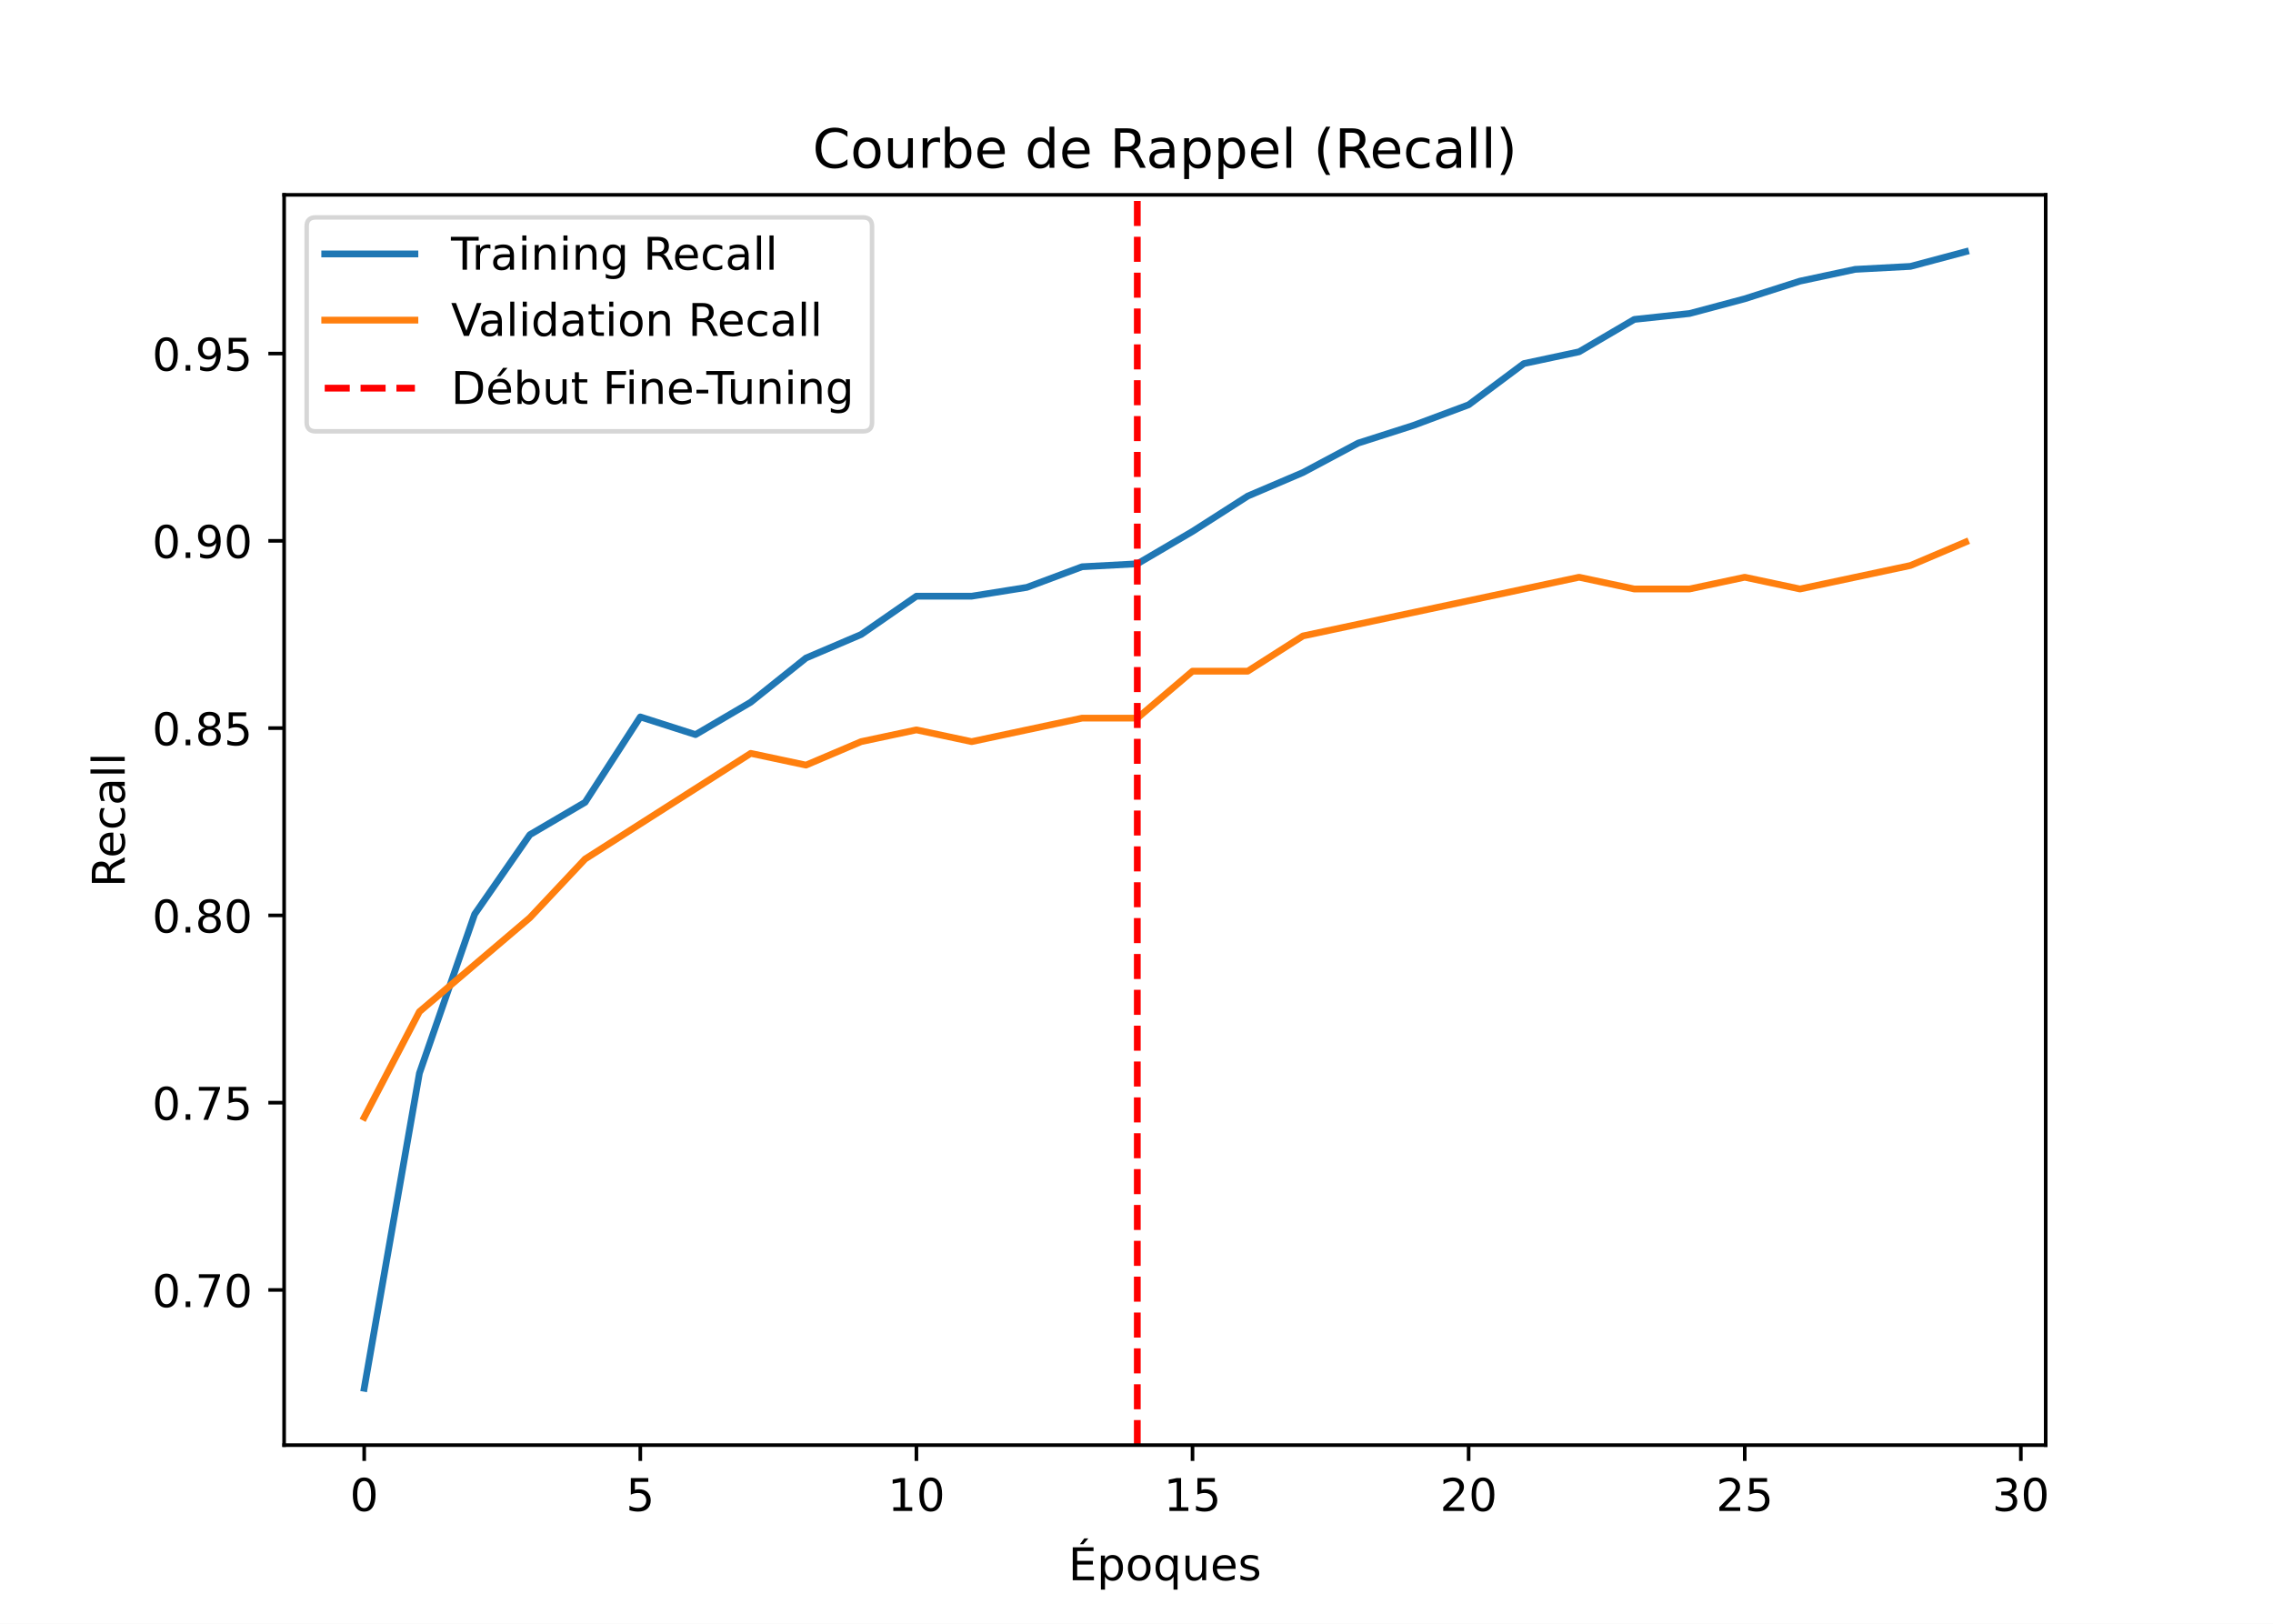
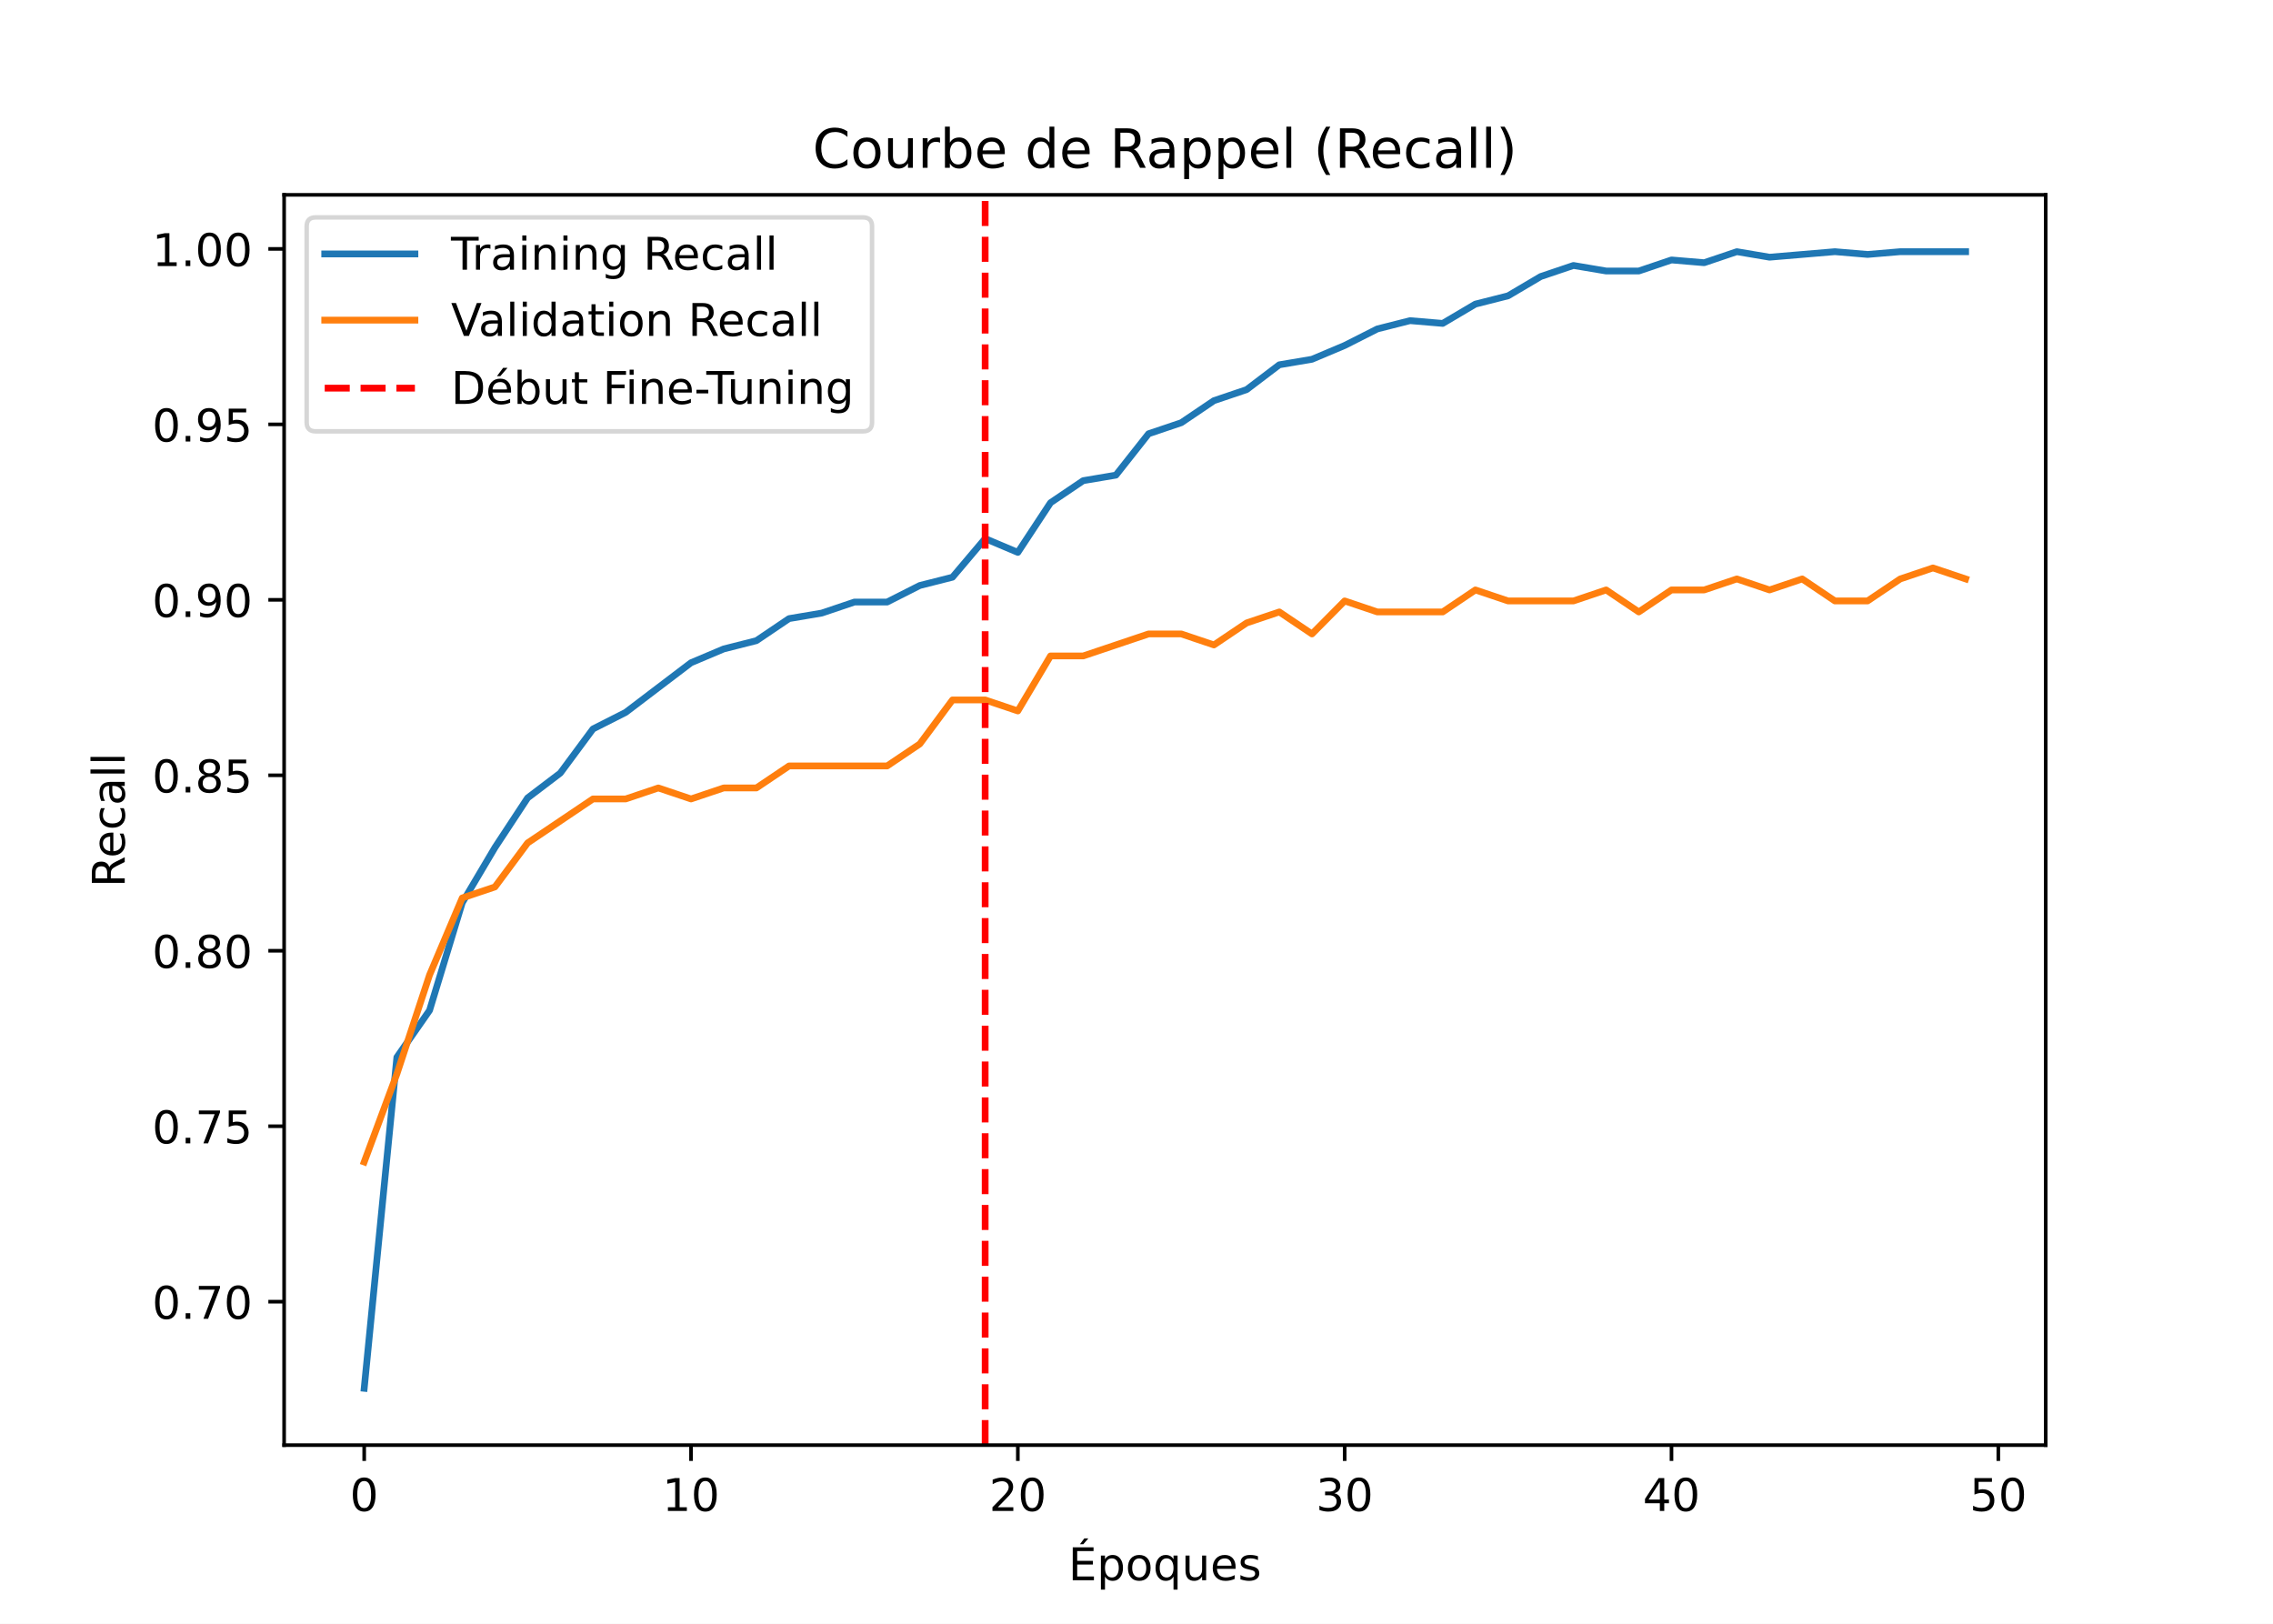
<svg xmlns="http://www.w3.org/2000/svg" xmlns:xlink="http://www.w3.org/1999/xlink" width="504pt" height="360pt" viewBox="0 0 504 360" version="1.1">
  <defs>
    <style type="text/css">*{stroke-linejoin: round; stroke-linecap: butt}</style>
  </defs>
  <g id="figure_1">
    <g id="patch_1">
      <path d="M 0 360  L 504 360  L 504 0  L 0 0  z " style="fill: #ffffff" />
    </g>
    <g id="axes_1">
      <g id="patch_2">
        <path d="M 63 320.4  L 453.6 320.4  L 453.6 43.2  L 63 43.2  z " style="fill: #ffffff" />
      </g>
      <g id="matplotlib.axis_1">
        <g id="xtick_1">
          <g id="line2d_1">
            <defs>
-               <path id="m81cd095ee9" d="M 0 0  L 0 3.5  " style="stroke: #000000; stroke-width: 0.8" />
-             </defs>
-             <g>
-               <use xlink:href="#m81cd095ee9" x="80.755" y="320.4" style="stroke: #000000; stroke-width: 0.8" />
+               <path id="mc3c6cd4992" d="M 0 0  L 0 3.5  " style="stroke: #000000; stroke-width: 0.8" />
+             </defs>
+             <g>
+               <use xlink:href="#mc3c6cd4992" x="80.755" y="320.4" style="stroke: #000000; stroke-width: 0.8" />
            </g>
          </g>
          <g id="text_1">
            <g transform="translate(77.5733 334.9984) scale(0.1 -0.1)">
              <defs>
                <path id="DejaVuSans-30" d="M 2034 4250  Q 1547 4250 1301 3770  Q 1056 3291 1056 2328  Q 1056 1369 1301 889  Q 1547 409 2034 409  Q 2525 409 2770 889  Q 3016 1369 3016 2328  Q 3016 3291 2770 3770  Q 2525 4250 2034 4250  z M 2034 4750  Q 2819 4750 3233 4129  Q 3647 3509 3647 2328  Q 3647 1150 3233 529  Q 2819 -91 2034 -91  Q 1250 -91 836 529  Q 422 1150 422 2328  Q 422 3509 836 4129  Q 1250 4750 2034 4750  z " transform="scale(0.015625)" />
              </defs>
              <use xlink:href="#DejaVuSans-30" />
            </g>
          </g>
        </g>
        <g id="xtick_2">
          <g id="line2d_2">
            <g>
-               <use xlink:href="#m81cd095ee9" x="141.977" y="320.4" style="stroke: #000000; stroke-width: 0.8" />
+               <use xlink:href="#mc3c6cd4992" x="153.222" y="320.4" style="stroke: #000000; stroke-width: 0.8" />
            </g>
          </g>
          <g id="text_2">
-             <g transform="translate(138.7959 334.9984) scale(0.1 -0.1)">
-               <defs>
-                 <path id="DejaVuSans-35" d="M 691 4666  L 3169 4666  L 3169 4134  L 1269 4134  L 1269 2991  Q 1406 3038 1543 3061  Q 1681 3084 1819 3084  Q 2600 3084 3056 2656  Q 3513 2228 3513 1497  Q 3513 744 3044 326  Q 2575 -91 1722 -91  Q 1428 -91 1123 -41  Q 819 9 494 109  L 494 744  Q 775 591 1075 516  Q 1375 441 1709 441  Q 2250 441 2565 725  Q 2881 1009 2881 1497  Q 2881 1984 2565 2268  Q 2250 2553 1709 2553  Q 1456 2553 1204 2497  Q 953 2441 691 2322  L 691 4666  z " transform="scale(0.015625)" />
-               </defs>
-               <use xlink:href="#DejaVuSans-35" />
+             <g transform="translate(146.8596 334.9984) scale(0.1 -0.1)">
+               <defs>
+                 <path id="DejaVuSans-31" d="M 794 531  L 1825 531  L 1825 4091  L 703 3866  L 703 4441  L 1819 4666  L 2450 4666  L 2450 531  L 3481 531  L 3481 0  L 794 0  L 794 531  z " transform="scale(0.015625)" />
+               </defs>
+               <use xlink:href="#DejaVuSans-31" />
+               <use xlink:href="#DejaVuSans-30" x="63.623" />
            </g>
          </g>
        </g>
        <g id="xtick_3">
          <g id="line2d_3">
            <g>
-               <use xlink:href="#m81cd095ee9" x="203.2" y="320.4" style="stroke: #000000; stroke-width: 0.8" />
+               <use xlink:href="#mc3c6cd4992" x="225.69" y="320.4" style="stroke: #000000; stroke-width: 0.8" />
            </g>
          </g>
          <g id="text_3">
-             <g transform="translate(196.8372 334.9984) scale(0.1 -0.1)">
-               <defs>
-                 <path id="DejaVuSans-31" d="M 794 531  L 1825 531  L 1825 4091  L 703 3866  L 703 4441  L 1819 4666  L 2450 4666  L 2450 531  L 3481 531  L 3481 0  L 794 0  L 794 531  z " transform="scale(0.015625)" />
-               </defs>
-               <use xlink:href="#DejaVuSans-31" />
+             <g transform="translate(219.3271 334.9984) scale(0.1 -0.1)">
+               <defs>
+                 <path id="DejaVuSans-32" d="M 1228 531  L 3431 531  L 3431 0  L 469 0  L 469 531  Q 828 903 1448 1529  Q 2069 2156 2228 2338  Q 2531 2678 2651 2914  Q 2772 3150 2772 3378  Q 2772 3750 2511 3984  Q 2250 4219 1831 4219  Q 1534 4219 1204 4116  Q 875 4013 500 3803  L 500 4441  Q 881 4594 1212 4672  Q 1544 4750 1819 4750  Q 2544 4750 2975 4387  Q 3406 4025 3406 3419  Q 3406 3131 3298 2873  Q 3191 2616 2906 2266  Q 2828 2175 2409 1742  Q 1991 1309 1228 531  z " transform="scale(0.015625)" />
+               </defs>
+               <use xlink:href="#DejaVuSans-32" />
              <use xlink:href="#DejaVuSans-30" x="63.623" />
            </g>
          </g>
        </g>
        <g id="xtick_4">
          <g id="line2d_4">
            <g>
-               <use xlink:href="#m81cd095ee9" x="264.422" y="320.4" style="stroke: #000000; stroke-width: 0.8" />
+               <use xlink:href="#mc3c6cd4992" x="298.157" y="320.4" style="stroke: #000000; stroke-width: 0.8" />
            </g>
          </g>
          <g id="text_4">
-             <g transform="translate(258.0598 334.9984) scale(0.1 -0.1)">
-               <use xlink:href="#DejaVuSans-31" />
-               <use xlink:href="#DejaVuSans-35" x="63.623" />
+             <g transform="translate(291.7946 334.9984) scale(0.1 -0.1)">
+               <defs>
+                 <path id="DejaVuSans-33" d="M 2597 2516  Q 3050 2419 3304 2112  Q 3559 1806 3559 1356  Q 3559 666 3084 287  Q 2609 -91 1734 -91  Q 1441 -91 1130 -33  Q 819 25 488 141  L 488 750  Q 750 597 1062 519  Q 1375 441 1716 441  Q 2309 441 2620 675  Q 2931 909 2931 1356  Q 2931 1769 2642 2001  Q 2353 2234 1838 2234  L 1294 2234  L 1294 2753  L 1863 2753  Q 2328 2753 2575 2939  Q 2822 3125 2822 3475  Q 2822 3834 2567 4026  Q 2313 4219 1838 4219  Q 1578 4219 1281 4162  Q 984 4106 628 3988  L 628 4550  Q 988 4650 1302 4700  Q 1616 4750 1894 4750  Q 2613 4750 3031 4423  Q 3450 4097 3450 3541  Q 3450 3153 3228 2886  Q 3006 2619 2597 2516  z " transform="scale(0.015625)" />
+               </defs>
+               <use xlink:href="#DejaVuSans-33" />
+               <use xlink:href="#DejaVuSans-30" x="63.623" />
            </g>
          </g>
        </g>
        <g id="xtick_5">
          <g id="line2d_5">
            <g>
-               <use xlink:href="#m81cd095ee9" x="325.645" y="320.4" style="stroke: #000000; stroke-width: 0.8" />
+               <use xlink:href="#mc3c6cd4992" x="370.625" y="320.4" style="stroke: #000000; stroke-width: 0.8" />
            </g>
          </g>
          <g id="text_5">
-             <g transform="translate(319.2823 334.9984) scale(0.1 -0.1)">
-               <defs>
-                 <path id="DejaVuSans-32" d="M 1228 531  L 3431 531  L 3431 0  L 469 0  L 469 531  Q 828 903 1448 1529  Q 2069 2156 2228 2338  Q 2531 2678 2651 2914  Q 2772 3150 2772 3378  Q 2772 3750 2511 3984  Q 2250 4219 1831 4219  Q 1534 4219 1204 4116  Q 875 4013 500 3803  L 500 4441  Q 881 4594 1212 4672  Q 1544 4750 1819 4750  Q 2544 4750 2975 4387  Q 3406 4025 3406 3419  Q 3406 3131 3298 2873  Q 3191 2616 2906 2266  Q 2828 2175 2409 1742  Q 1991 1309 1228 531  z " transform="scale(0.015625)" />
-               </defs>
-               <use xlink:href="#DejaVuSans-32" />
+             <g transform="translate(364.2622 334.9984) scale(0.1 -0.1)">
+               <defs>
+                 <path id="DejaVuSans-34" d="M 2419 4116  L 825 1625  L 2419 1625  L 2419 4116  z M 2253 4666  L 3047 4666  L 3047 1625  L 3713 1625  L 3713 1100  L 3047 1100  L 3047 0  L 2419 0  L 2419 1100  L 313 1100  L 313 1709  L 2253 4666  z " transform="scale(0.015625)" />
+               </defs>
+               <use xlink:href="#DejaVuSans-34" />
              <use xlink:href="#DejaVuSans-30" x="63.623" />
            </g>
          </g>
        </g>
        <g id="xtick_6">
          <g id="line2d_6">
            <g>
-               <use xlink:href="#m81cd095ee9" x="386.867" y="320.4" style="stroke: #000000; stroke-width: 0.8" />
+               <use xlink:href="#mc3c6cd4992" x="443.092" y="320.4" style="stroke: #000000; stroke-width: 0.8" />
            </g>
          </g>
          <g id="text_6">
-             <g transform="translate(380.5049 334.9984) scale(0.1 -0.1)">
-               <use xlink:href="#DejaVuSans-32" />
-               <use xlink:href="#DejaVuSans-35" x="63.623" />
-             </g>
-           </g>
-         </g>
-         <g id="xtick_7">
-           <g id="line2d_7">
-             <g>
-               <use xlink:href="#m81cd095ee9" x="448.09" y="320.4" style="stroke: #000000; stroke-width: 0.8" />
-             </g>
-           </g>
-           <g id="text_7">
-             <g transform="translate(441.7275 334.9984) scale(0.1 -0.1)">
-               <defs>
-                 <path id="DejaVuSans-33" d="M 2597 2516  Q 3050 2419 3304 2112  Q 3559 1806 3559 1356  Q 3559 666 3084 287  Q 2609 -91 1734 -91  Q 1441 -91 1130 -33  Q 819 25 488 141  L 488 750  Q 750 597 1062 519  Q 1375 441 1716 441  Q 2309 441 2620 675  Q 2931 909 2931 1356  Q 2931 1769 2642 2001  Q 2353 2234 1838 2234  L 1294 2234  L 1294 2753  L 1863 2753  Q 2328 2753 2575 2939  Q 2822 3125 2822 3475  Q 2822 3834 2567 4026  Q 2313 4219 1838 4219  Q 1578 4219 1281 4162  Q 984 4106 628 3988  L 628 4550  Q 988 4650 1302 4700  Q 1616 4750 1894 4750  Q 2613 4750 3031 4423  Q 3450 4097 3450 3541  Q 3450 3153 3228 2886  Q 3006 2619 2597 2516  z " transform="scale(0.015625)" />
-               </defs>
-               <use xlink:href="#DejaVuSans-33" />
+             <g transform="translate(436.7297 334.9984) scale(0.1 -0.1)">
+               <defs>
+                 <path id="DejaVuSans-35" d="M 691 4666  L 3169 4666  L 3169 4134  L 1269 4134  L 1269 2991  Q 1406 3038 1543 3061  Q 1681 3084 1819 3084  Q 2600 3084 3056 2656  Q 3513 2228 3513 1497  Q 3513 744 3044 326  Q 2575 -91 1722 -91  Q 1428 -91 1123 -41  Q 819 9 494 109  L 494 744  Q 775 591 1075 516  Q 1375 441 1709 441  Q 2250 441 2565 725  Q 2881 1009 2881 1497  Q 2881 1984 2565 2268  Q 2250 2553 1709 2553  Q 1456 2553 1204 2497  Q 953 2441 691 2322  L 691 4666  z " transform="scale(0.015625)" />
+               </defs>
+               <use xlink:href="#DejaVuSans-35" />
              <use xlink:href="#DejaVuSans-30" x="63.623" />
            </g>
          </g>
        </g>
-         <g id="text_8">
+         <g id="text_7">
          <g transform="translate(236.8828 350.3516) scale(0.1 -0.1)">
            <defs>
              <path id="DejaVuSans-c9" d="M 628 4666  L 3578 4666  L 3578 4134  L 1259 4134  L 1259 2753  L 3481 2753  L 3481 2222  L 1259 2222  L 1259 531  L 3634 531  L 3634 0  L 628 0  L 628 4666  z M 2266 5935  L 2844 5935  L 2131 5110  L 1653 5110  L 2266 5935  z " transform="scale(0.015625)" />
              <path id="DejaVuSans-70" d="M 1159 525  L 1159 -1331  L 581 -1331  L 581 3500  L 1159 3500  L 1159 2969  Q 1341 3281 1617 3432  Q 1894 3584 2278 3584  Q 2916 3584 3314 3078  Q 3713 2572 3713 1747  Q 3713 922 3314 415  Q 2916 -91 2278 -91  Q 1894 -91 1617 61  Q 1341 213 1159 525  z M 3116 1747  Q 3116 2381 2855 2742  Q 2594 3103 2138 3103  Q 1681 3103 1420 2742  Q 1159 2381 1159 1747  Q 1159 1113 1420 752  Q 1681 391 2138 391  Q 2594 391 2855 752  Q 3116 1113 3116 1747  z " transform="scale(0.015625)" />
              <path id="DejaVuSans-6f" d="M 1959 3097  Q 1497 3097 1228 2736  Q 959 2375 959 1747  Q 959 1119 1226 758  Q 1494 397 1959 397  Q 2419 397 2687 759  Q 2956 1122 2956 1747  Q 2956 2369 2687 2733  Q 2419 3097 1959 3097  z M 1959 3584  Q 2709 3584 3137 3096  Q 3566 2609 3566 1747  Q 3566 888 3137 398  Q 2709 -91 1959 -91  Q 1206 -91 779 398  Q 353 888 353 1747  Q 353 2609 779 3096  Q 1206 3584 1959 3584  z " transform="scale(0.015625)" />
              <path id="DejaVuSans-71" d="M 947 1747  Q 947 1113 1208 752  Q 1469 391 1925 391  Q 2381 391 2643 752  Q 2906 1113 2906 1747  Q 2906 2381 2643 2742  Q 2381 3103 1925 3103  Q 1469 3103 1208 2742  Q 947 2381 947 1747  z M 2906 525  Q 2725 213 2448 61  Q 2172 -91 1784 -91  Q 1150 -91 751 415  Q 353 922 353 1747  Q 353 2572 751 3078  Q 1150 3584 1784 3584  Q 2172 3584 2448 3432  Q 2725 3281 2906 2969  L 2906 3500  L 3481 3500  L 3481 -1331  L 2906 -1331  L 2906 525  z " transform="scale(0.015625)" />
              <path id="DejaVuSans-75" d="M 544 1381  L 544 3500  L 1119 3500  L 1119 1403  Q 1119 906 1312 657  Q 1506 409 1894 409  Q 2359 409 2629 706  Q 2900 1003 2900 1516  L 2900 3500  L 3475 3500  L 3475 0  L 2900 0  L 2900 538  Q 2691 219 2414 64  Q 2138 -91 1772 -91  Q 1169 -91 856 284  Q 544 659 544 1381  z M 1991 3584  L 1991 3584  z " transform="scale(0.015625)" />
              <path id="DejaVuSans-65" d="M 3597 1894  L 3597 1613  L 953 1613  Q 991 1019 1311 708  Q 1631 397 2203 397  Q 2534 397 2845 478  Q 3156 559 3463 722  L 3463 178  Q 3153 47 2828 -22  Q 2503 -91 2169 -91  Q 1331 -91 842 396  Q 353 884 353 1716  Q 353 2575 817 3079  Q 1281 3584 2069 3584  Q 2775 3584 3186 3129  Q 3597 2675 3597 1894  z M 3022 2063  Q 3016 2534 2758 2815  Q 2500 3097 2075 3097  Q 1594 3097 1305 2825  Q 1016 2553 972 2059  L 3022 2063  z " transform="scale(0.015625)" />
              <path id="DejaVuSans-73" d="M 2834 3397  L 2834 2853  Q 2591 2978 2328 3040  Q 2066 3103 1784 3103  Q 1356 3103 1142 2972  Q 928 2841 928 2578  Q 928 2378 1081 2264  Q 1234 2150 1697 2047  L 1894 2003  Q 2506 1872 2764 1633  Q 3022 1394 3022 966  Q 3022 478 2636 193  Q 2250 -91 1575 -91  Q 1294 -91 989 -36  Q 684 19 347 128  L 347 722  Q 666 556 975 473  Q 1284 391 1588 391  Q 1994 391 2212 530  Q 2431 669 2431 922  Q 2431 1156 2273 1281  Q 2116 1406 1581 1522  L 1381 1569  Q 847 1681 609 1914  Q 372 2147 372 2553  Q 372 3047 722 3315  Q 1072 3584 1716 3584  Q 2034 3584 2315 3537  Q 2597 3491 2834 3397  z " transform="scale(0.015625)" />
            </defs>
            <use xlink:href="#DejaVuSans-c9" />
            <use xlink:href="#DejaVuSans-70" x="63.184" />
            <use xlink:href="#DejaVuSans-6f" x="126.66" />
            <use xlink:href="#DejaVuSans-71" x="187.842" />
            <use xlink:href="#DejaVuSans-75" x="251.318" />
            <use xlink:href="#DejaVuSans-65" x="314.697" />
            <use xlink:href="#DejaVuSans-73" x="376.221" />
          </g>
        </g>
      </g>
      <g id="matplotlib.axis_2">
        <g id="ytick_1">
-           <g id="line2d_8">
-             <defs>
-               <path id="m1534f54642" d="M 0 0  L -3.5 0  " style="stroke: #000000; stroke-width: 0.8" />
-             </defs>
-             <g>
-               <use xlink:href="#m1534f54642" x="63" y="285.995" style="stroke: #000000; stroke-width: 0.8" />
-             </g>
-           </g>
-           <g id="text_9">
-             <g transform="translate(33.73438 289.794) scale(0.1 -0.1)">
+           <g id="line2d_7">
+             <defs>
+               <path id="m760ef8dd93" d="M 0 0  L -3.5 0  " style="stroke: #000000; stroke-width: 0.8" />
+             </defs>
+             <g>
+               <use xlink:href="#m760ef8dd93" x="63" y="288.594" style="stroke: #000000; stroke-width: 0.8" />
+             </g>
+           </g>
+           <g id="text_8">
+             <g transform="translate(33.73438 292.3934) scale(0.1 -0.1)">
              <defs>
                <path id="DejaVuSans-2e" d="M 684 794  L 1344 794  L 1344 0  L 684 0  L 684 794  z " transform="scale(0.015625)" />
                <path id="DejaVuSans-37" d="M 525 4666  L 3525 4666  L 3525 4397  L 1831 0  L 1172 0  L 2766 4134  L 525 4134  L 525 4666  z " transform="scale(0.015625)" />
              </defs>
              <use xlink:href="#DejaVuSans-30" />
              <use xlink:href="#DejaVuSans-2e" x="63.623" />
              <use xlink:href="#DejaVuSans-37" x="95.41" />
              <use xlink:href="#DejaVuSans-30" x="159.033" />
            </g>
          </g>
        </g>
        <g id="ytick_2">
-           <g id="line2d_9">
-             <g>
-               <use xlink:href="#m1534f54642" x="63" y="244.474" style="stroke: #000000; stroke-width: 0.8" />
-             </g>
-           </g>
-           <g id="text_10">
-             <g transform="translate(33.73438 248.2728) scale(0.1 -0.1)">
+           <g id="line2d_8">
+             <g>
+               <use xlink:href="#m760ef8dd93" x="63" y="249.693" style="stroke: #000000; stroke-width: 0.8" />
+             </g>
+           </g>
+           <g id="text_9">
+             <g transform="translate(33.73438 253.4924) scale(0.1 -0.1)">
              <use xlink:href="#DejaVuSans-30" />
              <use xlink:href="#DejaVuSans-2e" x="63.623" />
              <use xlink:href="#DejaVuSans-37" x="95.41" />
              <use xlink:href="#DejaVuSans-35" x="159.033" />
            </g>
          </g>
        </g>
        <g id="ytick_3">
-           <g id="line2d_10">
-             <g>
-               <use xlink:href="#m1534f54642" x="63" y="202.952" style="stroke: #000000; stroke-width: 0.8" />
-             </g>
-           </g>
-           <g id="text_11">
-             <g transform="translate(33.73438 206.7515) scale(0.1 -0.1)">
+           <g id="line2d_9">
+             <g>
+               <use xlink:href="#m760ef8dd93" x="63" y="210.792" style="stroke: #000000; stroke-width: 0.8" />
+             </g>
+           </g>
+           <g id="text_10">
+             <g transform="translate(33.73438 214.5915) scale(0.1 -0.1)">
              <defs>
                <path id="DejaVuSans-38" d="M 2034 2216  Q 1584 2216 1326 1975  Q 1069 1734 1069 1313  Q 1069 891 1326 650  Q 1584 409 2034 409  Q 2484 409 2743 651  Q 3003 894 3003 1313  Q 3003 1734 2745 1975  Q 2488 2216 2034 2216  z M 1403 2484  Q 997 2584 770 2862  Q 544 3141 544 3541  Q 544 4100 942 4425  Q 1341 4750 2034 4750  Q 2731 4750 3128 4425  Q 3525 4100 3525 3541  Q 3525 3141 3298 2862  Q 3072 2584 2669 2484  Q 3125 2378 3379 2068  Q 3634 1759 3634 1313  Q 3634 634 3220 271  Q 2806 -91 2034 -91  Q 1263 -91 848 271  Q 434 634 434 1313  Q 434 1759 690 2068  Q 947 2378 1403 2484  z M 1172 3481  Q 1172 3119 1398 2916  Q 1625 2713 2034 2713  Q 2441 2713 2670 2916  Q 2900 3119 2900 3481  Q 2900 3844 2670 4047  Q 2441 4250 2034 4250  Q 1625 4250 1398 4047  Q 1172 3844 1172 3481  z " transform="scale(0.015625)" />
              </defs>
              <use xlink:href="#DejaVuSans-30" />
              <use xlink:href="#DejaVuSans-2e" x="63.623" />
              <use xlink:href="#DejaVuSans-38" x="95.41" />
              <use xlink:href="#DejaVuSans-30" x="159.033" />
            </g>
          </g>
        </g>
        <g id="ytick_4">
-           <g id="line2d_11">
-             <g>
-               <use xlink:href="#m1534f54642" x="63" y="161.431" style="stroke: #000000; stroke-width: 0.8" />
-             </g>
-           </g>
-           <g id="text_12">
-             <g transform="translate(33.73438 165.2303) scale(0.1 -0.1)">
+           <g id="line2d_10">
+             <g>
+               <use xlink:href="#m760ef8dd93" x="63" y="171.891" style="stroke: #000000; stroke-width: 0.8" />
+             </g>
+           </g>
+           <g id="text_11">
+             <g transform="translate(33.73438 175.6905) scale(0.1 -0.1)">
              <use xlink:href="#DejaVuSans-30" />
              <use xlink:href="#DejaVuSans-2e" x="63.623" />
              <use xlink:href="#DejaVuSans-38" x="95.41" />
              <use xlink:href="#DejaVuSans-35" x="159.033" />
            </g>
          </g>
        </g>
        <g id="ytick_5">
-           <g id="line2d_12">
-             <g>
-               <use xlink:href="#m1534f54642" x="63" y="119.91" style="stroke: #000000; stroke-width: 0.8" />
-             </g>
-           </g>
-           <g id="text_13">
-             <g transform="translate(33.73438 123.7091) scale(0.1 -0.1)">
+           <g id="line2d_11">
+             <g>
+               <use xlink:href="#m760ef8dd93" x="63" y="132.99" style="stroke: #000000; stroke-width: 0.8" />
+             </g>
+           </g>
+           <g id="text_12">
+             <g transform="translate(33.73438 136.7895) scale(0.1 -0.1)">
              <defs>
                <path id="DejaVuSans-39" d="M 703 97  L 703 672  Q 941 559 1184 500  Q 1428 441 1663 441  Q 2288 441 2617 861  Q 2947 1281 2994 2138  Q 2813 1869 2534 1725  Q 2256 1581 1919 1581  Q 1219 1581 811 2004  Q 403 2428 403 3163  Q 403 3881 828 4315  Q 1253 4750 1959 4750  Q 2769 4750 3195 4129  Q 3622 3509 3622 2328  Q 3622 1225 3098 567  Q 2575 -91 1691 -91  Q 1453 -91 1209 -44  Q 966 3 703 97  z M 1959 2075  Q 2384 2075 2632 2365  Q 2881 2656 2881 3163  Q 2881 3666 2632 3958  Q 2384 4250 1959 4250  Q 1534 4250 1286 3958  Q 1038 3666 1038 3163  Q 1038 2656 1286 2365  Q 1534 2075 1959 2075  z " transform="scale(0.015625)" />
              </defs>
              <use xlink:href="#DejaVuSans-30" />
              <use xlink:href="#DejaVuSans-2e" x="63.623" />
              <use xlink:href="#DejaVuSans-39" x="95.41" />
              <use xlink:href="#DejaVuSans-30" x="159.033" />
            </g>
          </g>
        </g>
        <g id="ytick_6">
-           <g id="line2d_13">
-             <g>
-               <use xlink:href="#m1534f54642" x="63" y="78.389" style="stroke: #000000; stroke-width: 0.8" />
-             </g>
-           </g>
-           <g id="text_14">
-             <g transform="translate(33.73438 82.18784) scale(0.1 -0.1)">
+           <g id="line2d_12">
+             <g>
+               <use xlink:href="#m760ef8dd93" x="63" y="94.089" style="stroke: #000000; stroke-width: 0.8" />
+             </g>
+           </g>
+           <g id="text_13">
+             <g transform="translate(33.73438 97.88853) scale(0.1 -0.1)">
              <use xlink:href="#DejaVuSans-30" />
              <use xlink:href="#DejaVuSans-2e" x="63.623" />
              <use xlink:href="#DejaVuSans-39" x="95.41" />
              <use xlink:href="#DejaVuSans-35" x="159.033" />
+             </g>
+           </g>
+         </g>
+         <g id="ytick_7">
+           <g id="line2d_13">
+             <g>
+               <use xlink:href="#m760ef8dd93" x="63" y="55.188" style="stroke: #000000; stroke-width: 0.8" />
+             </g>
+           </g>
+           <g id="text_14">
+             <g transform="translate(33.73438 58.98755) scale(0.1 -0.1)">
+               <use xlink:href="#DejaVuSans-31" />
+               <use xlink:href="#DejaVuSans-2e" x="63.623" />
+               <use xlink:href="#DejaVuSans-30" x="95.41" />
+               <use xlink:href="#DejaVuSans-30" x="159.033" />
            </g>
          </g>
        </g>
        <g id="text_15">
          <g transform="translate(27.65469 196.7172) rotate(-90) scale(0.1 -0.1)">
            <defs>
              <path id="DejaVuSans-52" d="M 2841 2188  Q 3044 2119 3236 1894  Q 3428 1669 3622 1275  L 4263 0  L 3584 0  L 2988 1197  Q 2756 1666 2539 1819  Q 2322 1972 1947 1972  L 1259 1972  L 1259 0  L 628 0  L 628 4666  L 2053 4666  Q 2853 4666 3247 4331  Q 3641 3997 3641 3322  Q 3641 2881 3436 2590  Q 3231 2300 2841 2188  z M 1259 4147  L 1259 2491  L 2053 2491  Q 2509 2491 2742 2702  Q 2975 2913 2975 3322  Q 2975 3731 2742 3939  Q 2509 4147 2053 4147  L 1259 4147  z " transform="scale(0.015625)" />
              <path id="DejaVuSans-63" d="M 3122 3366  L 3122 2828  Q 2878 2963 2633 3030  Q 2388 3097 2138 3097  Q 1578 3097 1268 2742  Q 959 2388 959 1747  Q 959 1106 1268 751  Q 1578 397 2138 397  Q 2388 397 2633 464  Q 2878 531 3122 666  L 3122 134  Q 2881 22 2623 -34  Q 2366 -91 2075 -91  Q 1284 -91 818 406  Q 353 903 353 1747  Q 353 2603 823 3093  Q 1294 3584 2113 3584  Q 2378 3584 2631 3529  Q 2884 3475 3122 3366  z " transform="scale(0.015625)" />
              <path id="DejaVuSans-61" d="M 2194 1759  Q 1497 1759 1228 1600  Q 959 1441 959 1056  Q 959 750 1161 570  Q 1363 391 1709 391  Q 2188 391 2477 730  Q 2766 1069 2766 1631  L 2766 1759  L 2194 1759  z M 3341 1997  L 3341 0  L 2766 0  L 2766 531  Q 2569 213 2275 61  Q 1981 -91 1556 -91  Q 1019 -91 701 211  Q 384 513 384 1019  Q 384 1609 779 1909  Q 1175 2209 1959 2209  L 2766 2209  L 2766 2266  Q 2766 2663 2505 2880  Q 2244 3097 1772 3097  Q 1472 3097 1187 3025  Q 903 2953 641 2809  L 641 3341  Q 956 3463 1253 3523  Q 1550 3584 1831 3584  Q 2591 3584 2966 3190  Q 3341 2797 3341 1997  z " transform="scale(0.015625)" />
              <path id="DejaVuSans-6c" d="M 603 4863  L 1178 4863  L 1178 0  L 603 0  L 603 4863  z " transform="scale(0.015625)" />
            </defs>
            <use xlink:href="#DejaVuSans-52" />
            <use xlink:href="#DejaVuSans-65" x="64.982" />
            <use xlink:href="#DejaVuSans-63" x="126.506" />
            <use xlink:href="#DejaVuSans-61" x="181.486" />
            <use xlink:href="#DejaVuSans-6c" x="242.766" />
            <use xlink:href="#DejaVuSans-6c" x="270.549" />
          </g>
        </g>
      </g>
      <g id="line2d_14">
-         <path d="M 80.755 307.8  L 92.999 237.945  L 105.244 202.691  L 117.488 185.064  L 129.733 177.883  L 141.977 158.95  L 154.222 162.867  L 166.466 155.686  L 178.711 145.893  L 190.955 140.67  L 203.2 132.183  L 215.444 132.183  L 227.689 130.225  L 239.933 125.655  L 252.178 125.002  L 264.422 117.821  L 276.667 109.987  L 288.911 104.764  L 301.156 98.235  L 313.4 94.318  L 325.645 89.748  L 337.889 80.608  L 350.134 77.997  L 362.378 70.816  L 374.623 69.51  L 386.867 66.246  L 399.112 62.329  L 411.356 59.717  L 423.601 59.064  L 435.845 55.8  " clip-path="url(#p1c42e50358)" style="fill: none; stroke: #1f77b4; stroke-width: 1.5; stroke-linecap: square" />
+         <path d="M 80.755 307.8  L 88.001 234.402  L 95.248 224.004  L 102.495 200.15  L 109.742 187.917  L 116.988 176.907  L 124.235 171.402  L 131.482 161.616  L 138.729 157.946  L 145.975 152.441  L 153.222 146.936  L 160.469 143.878  L 167.716 142.043  L 174.962 137.15  L 182.209 135.926  L 189.456 133.48  L 196.703 133.48  L 203.949 129.81  L 211.196 127.975  L 218.443 119.412  L 225.69 122.47  L 232.936 111.46  L 240.183 106.567  L 247.43 105.344  L 254.677 96.169  L 261.923 93.722  L 269.17 88.829  L 276.417 86.382  L 283.664 80.878  L 290.91 79.654  L 298.157 76.596  L 305.404 72.926  L 312.651 71.091  L 319.897 71.703  L 327.144 67.421  L 334.391 65.586  L 341.638 61.305  L 348.884 58.858  L 356.131 60.082  L 363.378 60.082  L 370.625 57.635  L 377.871 58.247  L 385.118 55.8  L 392.365 57.023  L 399.612 56.412  L 406.858 55.8  L 414.105 56.412  L 421.352 55.8  L 428.599 55.8  L 435.845 55.8  " clip-path="url(#p2c8963e58d)" style="fill: none; stroke: #1f77b4; stroke-width: 1.5; stroke-linecap: square" />
      </g>
      <g id="line2d_15">
-         <path d="M 80.755 247.728  L 92.999 224.299  L 105.244 213.886  L 117.488 203.473  L 129.733 190.457  L 141.977 182.647  L 154.222 174.838  L 166.466 167.028  L 178.711 169.631  L 190.955 164.425  L 203.2 161.822  L 215.444 164.425  L 227.689 161.822  L 239.933 159.218  L 252.178 159.218  L 264.422 148.806  L 276.667 148.806  L 288.911 140.996  L 301.156 138.393  L 313.4 135.789  L 325.645 133.186  L 337.889 130.583  L 350.134 127.98  L 362.378 130.583  L 374.623 130.583  L 386.867 127.98  L 399.112 130.583  L 411.356 127.98  L 423.601 125.377  L 435.845 120.17  " clip-path="url(#p1c42e50358)" style="fill: none; stroke: #ff7f0e; stroke-width: 1.5; stroke-linecap: square" />
+         <path d="M 80.755 257.62  L 88.001 238.108  L 95.248 216.158  L 102.495 199.085  L 109.742 196.646  L 116.988 186.891  L 124.235 182.013  L 131.482 177.135  L 138.729 177.135  L 145.975 174.696  L 153.222 177.135  L 160.469 174.696  L 167.716 174.696  L 174.962 169.818  L 182.209 169.818  L 189.456 169.818  L 196.703 169.818  L 203.949 164.94  L 211.196 155.185  L 218.443 155.185  L 225.69 157.623  L 232.936 145.429  L 240.183 145.429  L 247.43 142.99  L 254.677 140.551  L 261.923 140.551  L 269.17 142.99  L 276.417 138.112  L 283.664 135.673  L 290.91 140.551  L 298.157 133.234  L 305.404 135.673  L 312.651 135.673  L 319.897 135.673  L 327.144 130.795  L 334.391 133.234  L 341.638 133.234  L 348.884 133.234  L 356.131 130.795  L 363.378 135.673  L 370.625 130.795  L 377.871 130.795  L 385.118 128.356  L 392.365 130.795  L 399.612 128.356  L 406.858 133.234  L 414.105 133.234  L 421.352 128.356  L 428.599 125.917  L 435.845 128.356  " clip-path="url(#p2c8963e58d)" style="fill: none; stroke: #ff7f0e; stroke-width: 1.5; stroke-linecap: square" />
      </g>
      <g id="line2d_16">
-         <path d="M 252.178 320.4  L 252.178 43.2  " clip-path="url(#p1c42e50358)" style="fill: none; stroke-dasharray: 5.55,2.4; stroke-dashoffset: 0; stroke: #ff0000; stroke-width: 1.5" />
+         <path d="M 218.443 320.4  L 218.443 43.2  " clip-path="url(#p2c8963e58d)" style="fill: none; stroke-dasharray: 5.55,2.4; stroke-dashoffset: 0; stroke: #ff0000; stroke-width: 1.5" />
      </g>
      <g id="patch_3">
        <path d="M 63 320.4  L 63 43.2  " style="fill: none; stroke: #000000; stroke-width: 0.8; stroke-linejoin: miter; stroke-linecap: square" />
      </g>
      <g id="patch_4">
        <path d="M 453.6 320.4  L 453.6 43.2  " style="fill: none; stroke: #000000; stroke-width: 0.8; stroke-linejoin: miter; stroke-linecap: square" />
      </g>
      <g id="patch_5">
        <path d="M 63 320.4  L 453.6 320.4  " style="fill: none; stroke: #000000; stroke-width: 0.8; stroke-linejoin: miter; stroke-linecap: square" />
      </g>
      <g id="patch_6">
        <path d="M 63 43.2  L 453.6 43.2  " style="fill: none; stroke: #000000; stroke-width: 0.8; stroke-linejoin: miter; stroke-linecap: square" />
      </g>
      <g id="text_16">
        <g transform="translate(180.1772 37.2) scale(0.12 -0.12)">
          <defs>
            <path id="DejaVuSans-43" d="M 4122 4306  L 4122 3641  Q 3803 3938 3442 4084  Q 3081 4231 2675 4231  Q 1875 4231 1450 3742  Q 1025 3253 1025 2328  Q 1025 1406 1450 917  Q 1875 428 2675 428  Q 3081 428 3442 575  Q 3803 722 4122 1019  L 4122 359  Q 3791 134 3420 21  Q 3050 -91 2638 -91  Q 1578 -91 968 557  Q 359 1206 359 2328  Q 359 3453 968 4101  Q 1578 4750 2638 4750  Q 3056 4750 3426 4639  Q 3797 4528 4122 4306  z " transform="scale(0.015625)" />
            <path id="DejaVuSans-72" d="M 2631 2963  Q 2534 3019 2420 3045  Q 2306 3072 2169 3072  Q 1681 3072 1420 2755  Q 1159 2438 1159 1844  L 1159 0  L 581 0  L 581 3500  L 1159 3500  L 1159 2956  Q 1341 3275 1631 3429  Q 1922 3584 2338 3584  Q 2397 3584 2469 3576  Q 2541 3569 2628 3553  L 2631 2963  z " transform="scale(0.015625)" />
            <path id="DejaVuSans-62" d="M 3116 1747  Q 3116 2381 2855 2742  Q 2594 3103 2138 3103  Q 1681 3103 1420 2742  Q 1159 2381 1159 1747  Q 1159 1113 1420 752  Q 1681 391 2138 391  Q 2594 391 2855 752  Q 3116 1113 3116 1747  z M 1159 2969  Q 1341 3281 1617 3432  Q 1894 3584 2278 3584  Q 2916 3584 3314 3078  Q 3713 2572 3713 1747  Q 3713 922 3314 415  Q 2916 -91 2278 -91  Q 1894 -91 1617 61  Q 1341 213 1159 525  L 1159 0  L 581 0  L 581 4863  L 1159 4863  L 1159 2969  z " transform="scale(0.015625)" />
            <path id="DejaVuSans-20" transform="scale(0.015625)" />
            <path id="DejaVuSans-64" d="M 2906 2969  L 2906 4863  L 3481 4863  L 3481 0  L 2906 0  L 2906 525  Q 2725 213 2448 61  Q 2172 -91 1784 -91  Q 1150 -91 751 415  Q 353 922 353 1747  Q 353 2572 751 3078  Q 1150 3584 1784 3584  Q 2172 3584 2448 3432  Q 2725 3281 2906 2969  z M 947 1747  Q 947 1113 1208 752  Q 1469 391 1925 391  Q 2381 391 2643 752  Q 2906 1113 2906 1747  Q 2906 2381 2643 2742  Q 2381 3103 1925 3103  Q 1469 3103 1208 2742  Q 947 2381 947 1747  z " transform="scale(0.015625)" />
            <path id="DejaVuSans-28" d="M 1984 4856  Q 1566 4138 1362 3434  Q 1159 2731 1159 2009  Q 1159 1288 1364 580  Q 1569 -128 1984 -844  L 1484 -844  Q 1016 -109 783 600  Q 550 1309 550 2009  Q 550 2706 781 3412  Q 1013 4119 1484 4856  L 1984 4856  z " transform="scale(0.015625)" />
            <path id="DejaVuSans-29" d="M 513 4856  L 1013 4856  Q 1481 4119 1714 3412  Q 1947 2706 1947 2009  Q 1947 1309 1714 600  Q 1481 -109 1013 -844  L 513 -844  Q 928 -128 1133 580  Q 1338 1288 1338 2009  Q 1338 2731 1133 3434  Q 928 4138 513 4856  z " transform="scale(0.015625)" />
          </defs>
          <use xlink:href="#DejaVuSans-43" />
          <use xlink:href="#DejaVuSans-6f" x="69.824" />
          <use xlink:href="#DejaVuSans-75" x="131.006" />
          <use xlink:href="#DejaVuSans-72" x="194.385" />
          <use xlink:href="#DejaVuSans-62" x="235.498" />
          <use xlink:href="#DejaVuSans-65" x="298.975" />
          <use xlink:href="#DejaVuSans-20" x="360.498" />
          <use xlink:href="#DejaVuSans-64" x="392.285" />
          <use xlink:href="#DejaVuSans-65" x="455.762" />
          <use xlink:href="#DejaVuSans-20" x="517.285" />
          <use xlink:href="#DejaVuSans-52" x="549.072" />
          <use xlink:href="#DejaVuSans-61" x="616.305" />
          <use xlink:href="#DejaVuSans-70" x="677.584" />
          <use xlink:href="#DejaVuSans-70" x="741.061" />
          <use xlink:href="#DejaVuSans-65" x="804.537" />
          <use xlink:href="#DejaVuSans-6c" x="866.061" />
          <use xlink:href="#DejaVuSans-20" x="893.844" />
          <use xlink:href="#DejaVuSans-28" x="925.631" />
          <use xlink:href="#DejaVuSans-52" x="964.645" />
          <use xlink:href="#DejaVuSans-65" x="1029.627" />
          <use xlink:href="#DejaVuSans-63" x="1091.15" />
          <use xlink:href="#DejaVuSans-61" x="1146.131" />
          <use xlink:href="#DejaVuSans-6c" x="1207.41" />
          <use xlink:href="#DejaVuSans-6c" x="1235.193" />
          <use xlink:href="#DejaVuSans-29" x="1262.977" />
        </g>
      </g>
      <g id="legend_1">
        <g id="patch_7">
          <path d="M 70 95.634  L 191.363 95.634  Q 193.363 95.634 193.363 93.634  L 193.363 50.2  Q 193.363 48.2 191.363 48.2  L 70 48.2  Q 68 48.2 68 50.2  L 68 93.634  Q 68 95.634 70 95.634  z " style="fill: #ffffff; opacity: 0.8; stroke: #cccccc; stroke-linejoin: miter" />
        </g>
        <g id="line2d_17">
          <path d="M 72 56.298  L 82 56.298  L 92 56.298  " style="fill: none; stroke: #1f77b4; stroke-width: 1.5; stroke-linecap: square" />
        </g>
        <g id="text_17">
          <g transform="translate(100 59.79844) scale(0.1 -0.1)">
            <defs>
              <path id="DejaVuSans-54" d="M -19 4666  L 3928 4666  L 3928 4134  L 2272 4134  L 2272 0  L 1638 0  L 1638 4134  L -19 4134  L -19 4666  z " transform="scale(0.015625)" />
              <path id="DejaVuSans-69" d="M 603 3500  L 1178 3500  L 1178 0  L 603 0  L 603 3500  z M 603 4863  L 1178 4863  L 1178 4134  L 603 4134  L 603 4863  z " transform="scale(0.015625)" />
              <path id="DejaVuSans-6e" d="M 3513 2113  L 3513 0  L 2938 0  L 2938 2094  Q 2938 2591 2744 2837  Q 2550 3084 2163 3084  Q 1697 3084 1428 2787  Q 1159 2491 1159 1978  L 1159 0  L 581 0  L 581 3500  L 1159 3500  L 1159 2956  Q 1366 3272 1645 3428  Q 1925 3584 2291 3584  Q 2894 3584 3203 3211  Q 3513 2838 3513 2113  z " transform="scale(0.015625)" />
              <path id="DejaVuSans-67" d="M 2906 1791  Q 2906 2416 2648 2759  Q 2391 3103 1925 3103  Q 1463 3103 1205 2759  Q 947 2416 947 1791  Q 947 1169 1205 825  Q 1463 481 1925 481  Q 2391 481 2648 825  Q 2906 1169 2906 1791  z M 3481 434  Q 3481 -459 3084 -895  Q 2688 -1331 1869 -1331  Q 1566 -1331 1297 -1286  Q 1028 -1241 775 -1147  L 775 -588  Q 1028 -725 1275 -790  Q 1522 -856 1778 -856  Q 2344 -856 2625 -561  Q 2906 -266 2906 331  L 2906 616  Q 2728 306 2450 153  Q 2172 0 1784 0  Q 1141 0 747 490  Q 353 981 353 1791  Q 353 2603 747 3093  Q 1141 3584 1784 3584  Q 2172 3584 2450 3431  Q 2728 3278 2906 2969  L 2906 3500  L 3481 3500  L 3481 434  z " transform="scale(0.015625)" />
            </defs>
            <use xlink:href="#DejaVuSans-54" />
            <use xlink:href="#DejaVuSans-72" x="46.334" />
            <use xlink:href="#DejaVuSans-61" x="87.447" />
            <use xlink:href="#DejaVuSans-69" x="148.727" />
            <use xlink:href="#DejaVuSans-6e" x="176.51" />
            <use xlink:href="#DejaVuSans-69" x="239.889" />
            <use xlink:href="#DejaVuSans-6e" x="267.672" />
            <use xlink:href="#DejaVuSans-67" x="331.051" />
            <use xlink:href="#DejaVuSans-20" x="394.527" />
            <use xlink:href="#DejaVuSans-52" x="426.314" />
            <use xlink:href="#DejaVuSans-65" x="491.297" />
            <use xlink:href="#DejaVuSans-63" x="552.82" />
            <use xlink:href="#DejaVuSans-61" x="607.801" />
            <use xlink:href="#DejaVuSans-6c" x="669.08" />
            <use xlink:href="#DejaVuSans-6c" x="696.863" />
          </g>
        </g>
        <g id="line2d_18">
          <path d="M 72 70.977  L 82 70.977  L 92 70.977  " style="fill: none; stroke: #ff7f0e; stroke-width: 1.5; stroke-linecap: square" />
        </g>
        <g id="text_18">
          <g transform="translate(100 74.47656) scale(0.1 -0.1)">
            <defs>
              <path id="DejaVuSans-56" d="M 1831 0  L 50 4666  L 709 4666  L 2188 738  L 3669 4666  L 4325 4666  L 2547 0  L 1831 0  z " transform="scale(0.015625)" />
              <path id="DejaVuSans-74" d="M 1172 4494  L 1172 3500  L 2356 3500  L 2356 3053  L 1172 3053  L 1172 1153  Q 1172 725 1289 603  Q 1406 481 1766 481  L 2356 481  L 2356 0  L 1766 0  Q 1100 0 847 248  Q 594 497 594 1153  L 594 3053  L 172 3053  L 172 3500  L 594 3500  L 594 4494  L 1172 4494  z " transform="scale(0.015625)" />
            </defs>
            <use xlink:href="#DejaVuSans-56" />
            <use xlink:href="#DejaVuSans-61" x="60.658" />
            <use xlink:href="#DejaVuSans-6c" x="121.938" />
            <use xlink:href="#DejaVuSans-69" x="149.721" />
            <use xlink:href="#DejaVuSans-64" x="177.504" />
            <use xlink:href="#DejaVuSans-61" x="240.98" />
            <use xlink:href="#DejaVuSans-74" x="302.26" />
            <use xlink:href="#DejaVuSans-69" x="341.469" />
            <use xlink:href="#DejaVuSans-6f" x="369.252" />
            <use xlink:href="#DejaVuSans-6e" x="430.434" />
            <use xlink:href="#DejaVuSans-20" x="493.812" />
            <use xlink:href="#DejaVuSans-52" x="525.6" />
            <use xlink:href="#DejaVuSans-65" x="590.582" />
            <use xlink:href="#DejaVuSans-63" x="652.105" />
            <use xlink:href="#DejaVuSans-61" x="707.086" />
            <use xlink:href="#DejaVuSans-6c" x="768.365" />
            <use xlink:href="#DejaVuSans-6c" x="796.148" />
          </g>
        </g>
        <g id="line2d_19">
          <path d="M 72 86.055  L 82 86.055  L 92 86.055  " style="fill: none; stroke-dasharray: 5.55,2.4; stroke-dashoffset: 0; stroke: #ff0000; stroke-width: 1.5" />
        </g>
        <g id="text_19">
          <g transform="translate(100 89.55469) scale(0.1 -0.1)">
            <defs>
              <path id="DejaVuSans-44" d="M 1259 4147  L 1259 519  L 2022 519  Q 2988 519 3436 956  Q 3884 1394 3884 2338  Q 3884 3275 3436 3711  Q 2988 4147 2022 4147  L 1259 4147  z M 628 4666  L 1925 4666  Q 3281 4666 3915 4102  Q 4550 3538 4550 2338  Q 4550 1131 3912 565  Q 3275 0 1925 0  L 628 0  L 628 4666  z " transform="scale(0.015625)" />
              <path id="DejaVuSans-e9" d="M 3597 1894  L 3597 1613  L 953 1613  Q 991 1019 1311 708  Q 1631 397 2203 397  Q 2534 397 2845 478  Q 3156 559 3463 722  L 3463 178  Q 3153 47 2828 -22  Q 2503 -91 2169 -91  Q 1331 -91 842 396  Q 353 884 353 1716  Q 353 2575 817 3079  Q 1281 3584 2069 3584  Q 2775 3584 3186 3129  Q 3597 2675 3597 1894  z M 3022 2063  Q 3016 2534 2758 2815  Q 2500 3097 2075 3097  Q 1594 3097 1305 2825  Q 1016 2553 972 2059  L 3022 2063  z M 2469 5119  L 3091 5119  L 2072 3944  L 1594 3944  L 2469 5119  z " transform="scale(0.015625)" />
              <path id="DejaVuSans-46" d="M 628 4666  L 3309 4666  L 3309 4134  L 1259 4134  L 1259 2759  L 3109 2759  L 3109 2228  L 1259 2228  L 1259 0  L 628 0  L 628 4666  z " transform="scale(0.015625)" />
              <path id="DejaVuSans-2d" d="M 313 2009  L 1997 2009  L 1997 1497  L 313 1497  L 313 2009  z " transform="scale(0.015625)" />
            </defs>
            <use xlink:href="#DejaVuSans-44" />
            <use xlink:href="#DejaVuSans-e9" x="77.002" />
            <use xlink:href="#DejaVuSans-62" x="138.525" />
            <use xlink:href="#DejaVuSans-75" x="202.002" />
            <use xlink:href="#DejaVuSans-74" x="265.381" />
            <use xlink:href="#DejaVuSans-20" x="304.59" />
            <use xlink:href="#DejaVuSans-46" x="336.377" />
            <use xlink:href="#DejaVuSans-69" x="386.646" />
            <use xlink:href="#DejaVuSans-6e" x="414.43" />
            <use xlink:href="#DejaVuSans-65" x="477.809" />
            <use xlink:href="#DejaVuSans-2d" x="539.332" />
            <use xlink:href="#DejaVuSans-54" x="566.291" />
            <use xlink:href="#DejaVuSans-75" x="612.25" />
            <use xlink:href="#DejaVuSans-6e" x="675.629" />
            <use xlink:href="#DejaVuSans-69" x="739.008" />
            <use xlink:href="#DejaVuSans-6e" x="766.791" />
            <use xlink:href="#DejaVuSans-67" x="830.17" />
          </g>
        </g>
      </g>
    </g>
  </g>
  <defs>
-     <clipPath id="p1c42e50358">
+     <clipPath id="p2c8963e58d">
      <rect x="63" y="43.2" width="390.6" height="277.2" />
    </clipPath>
  </defs>
</svg>
